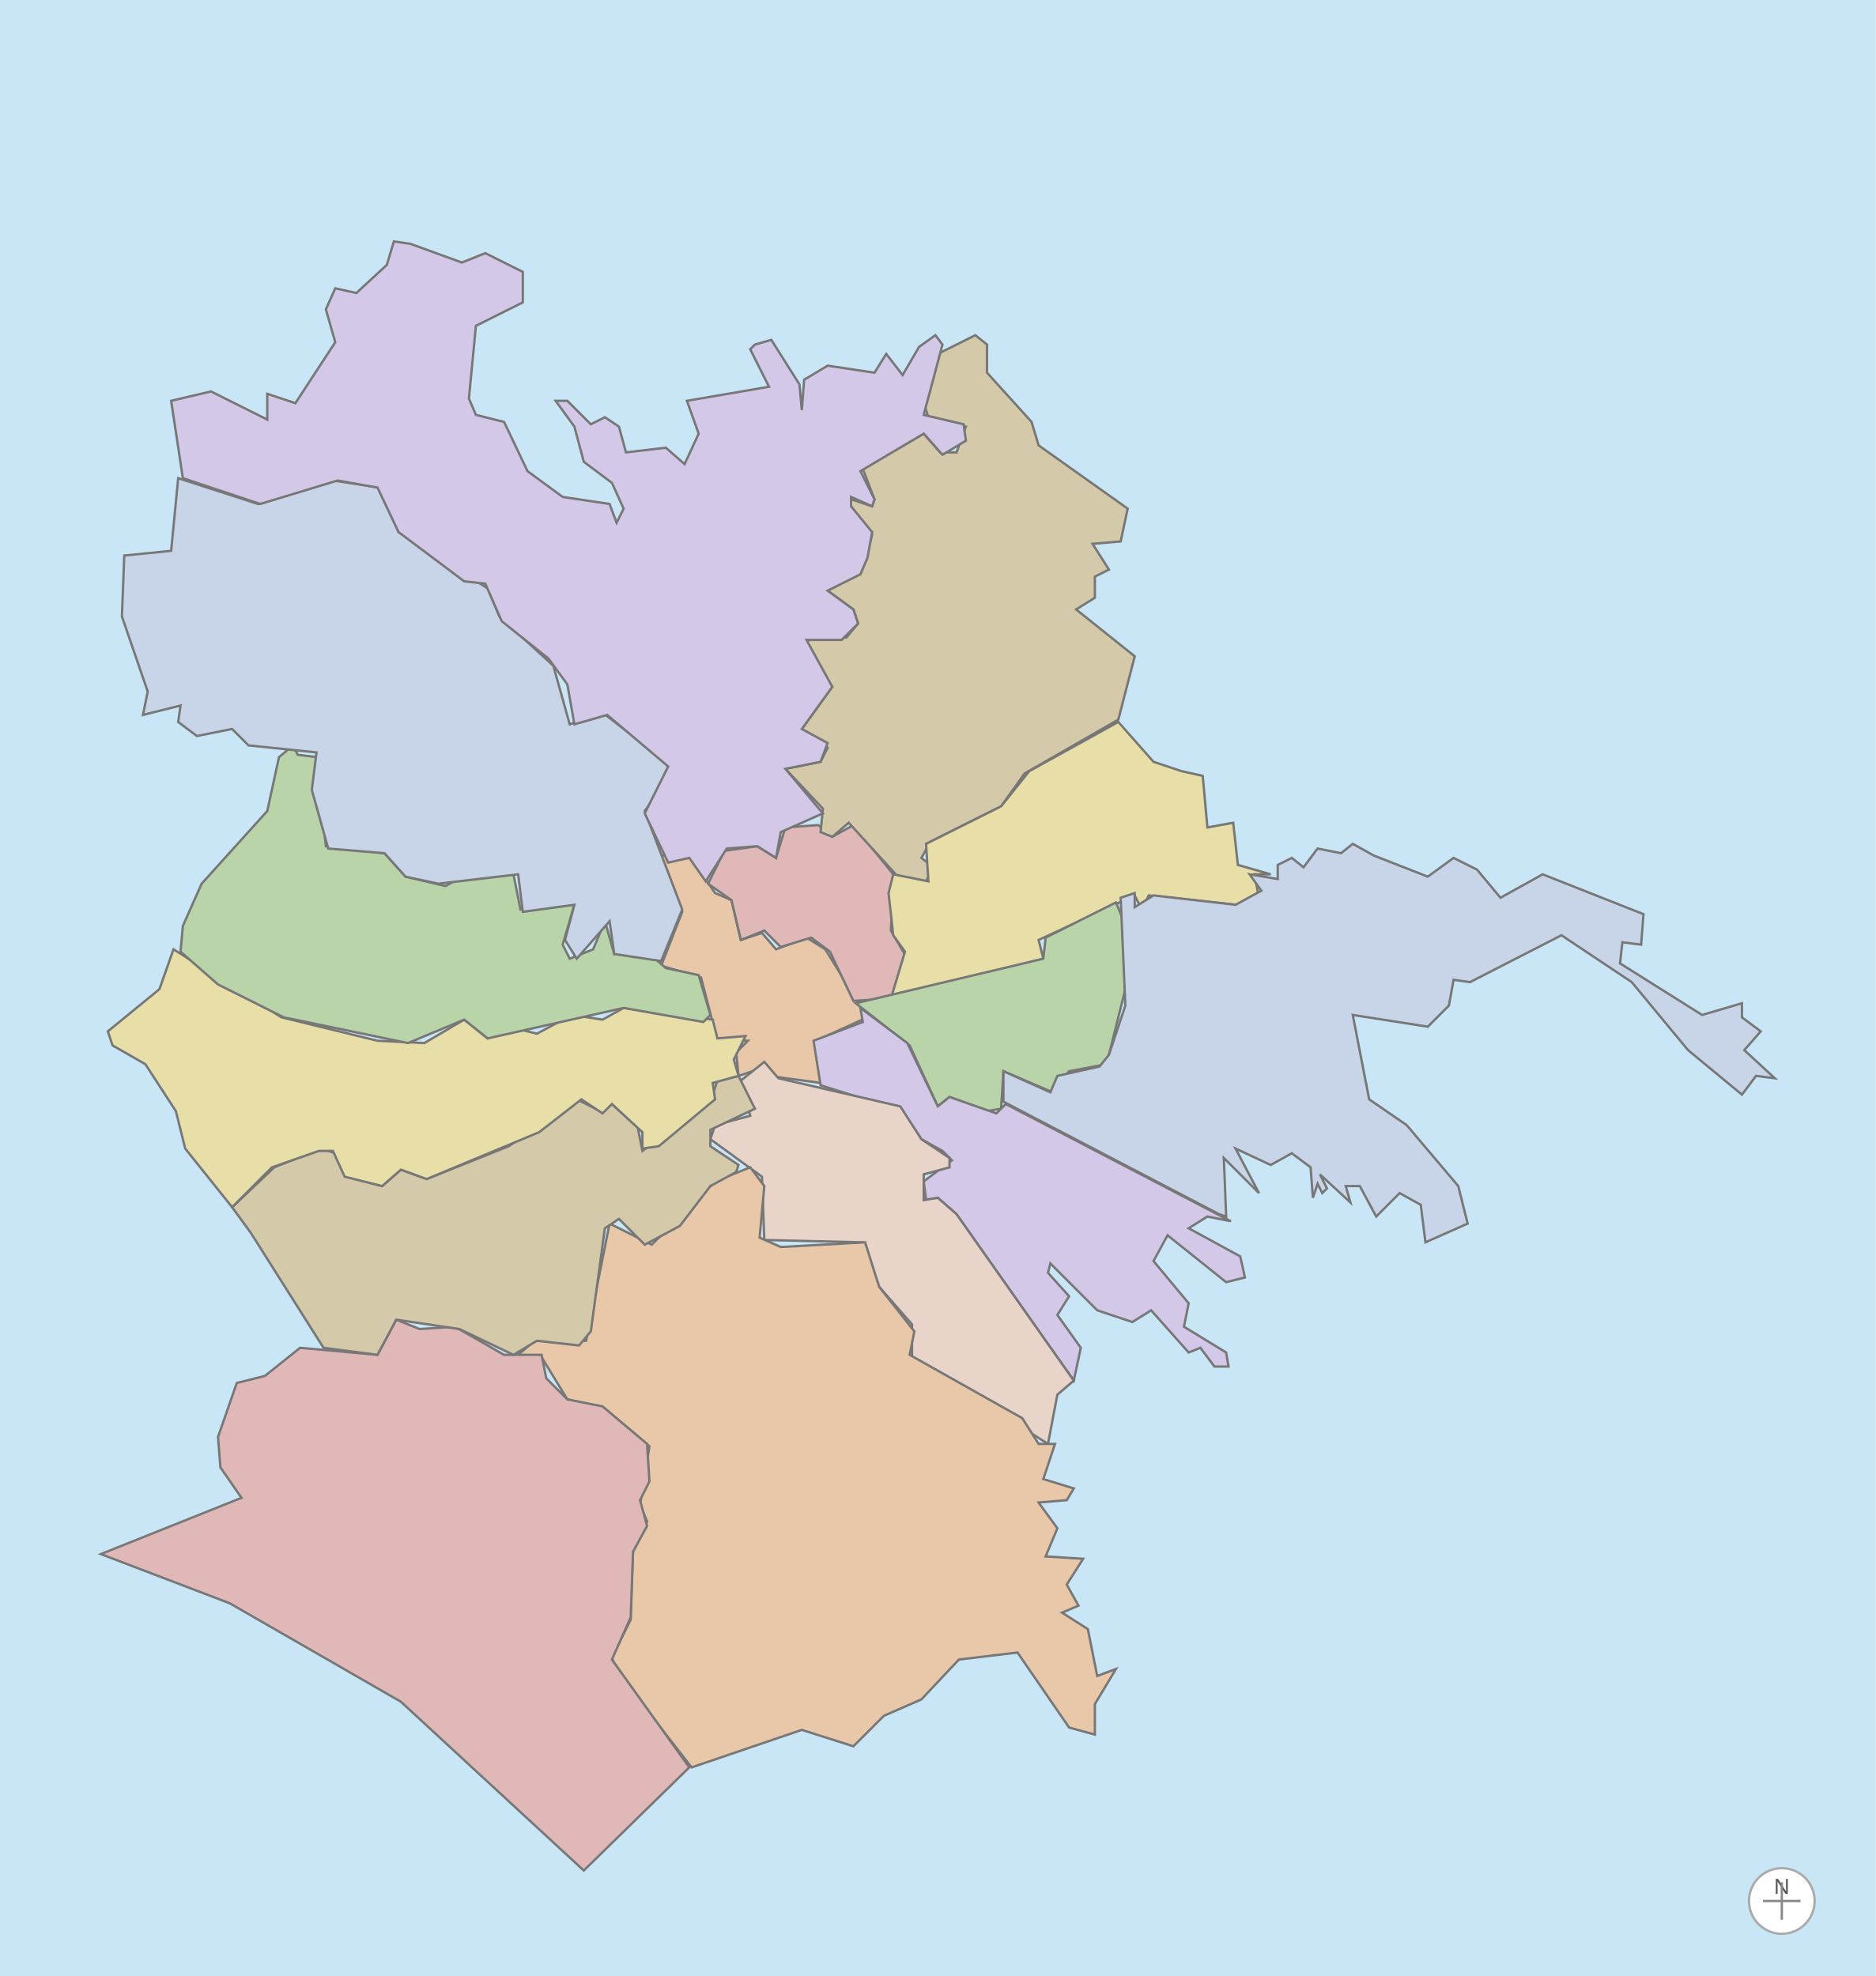
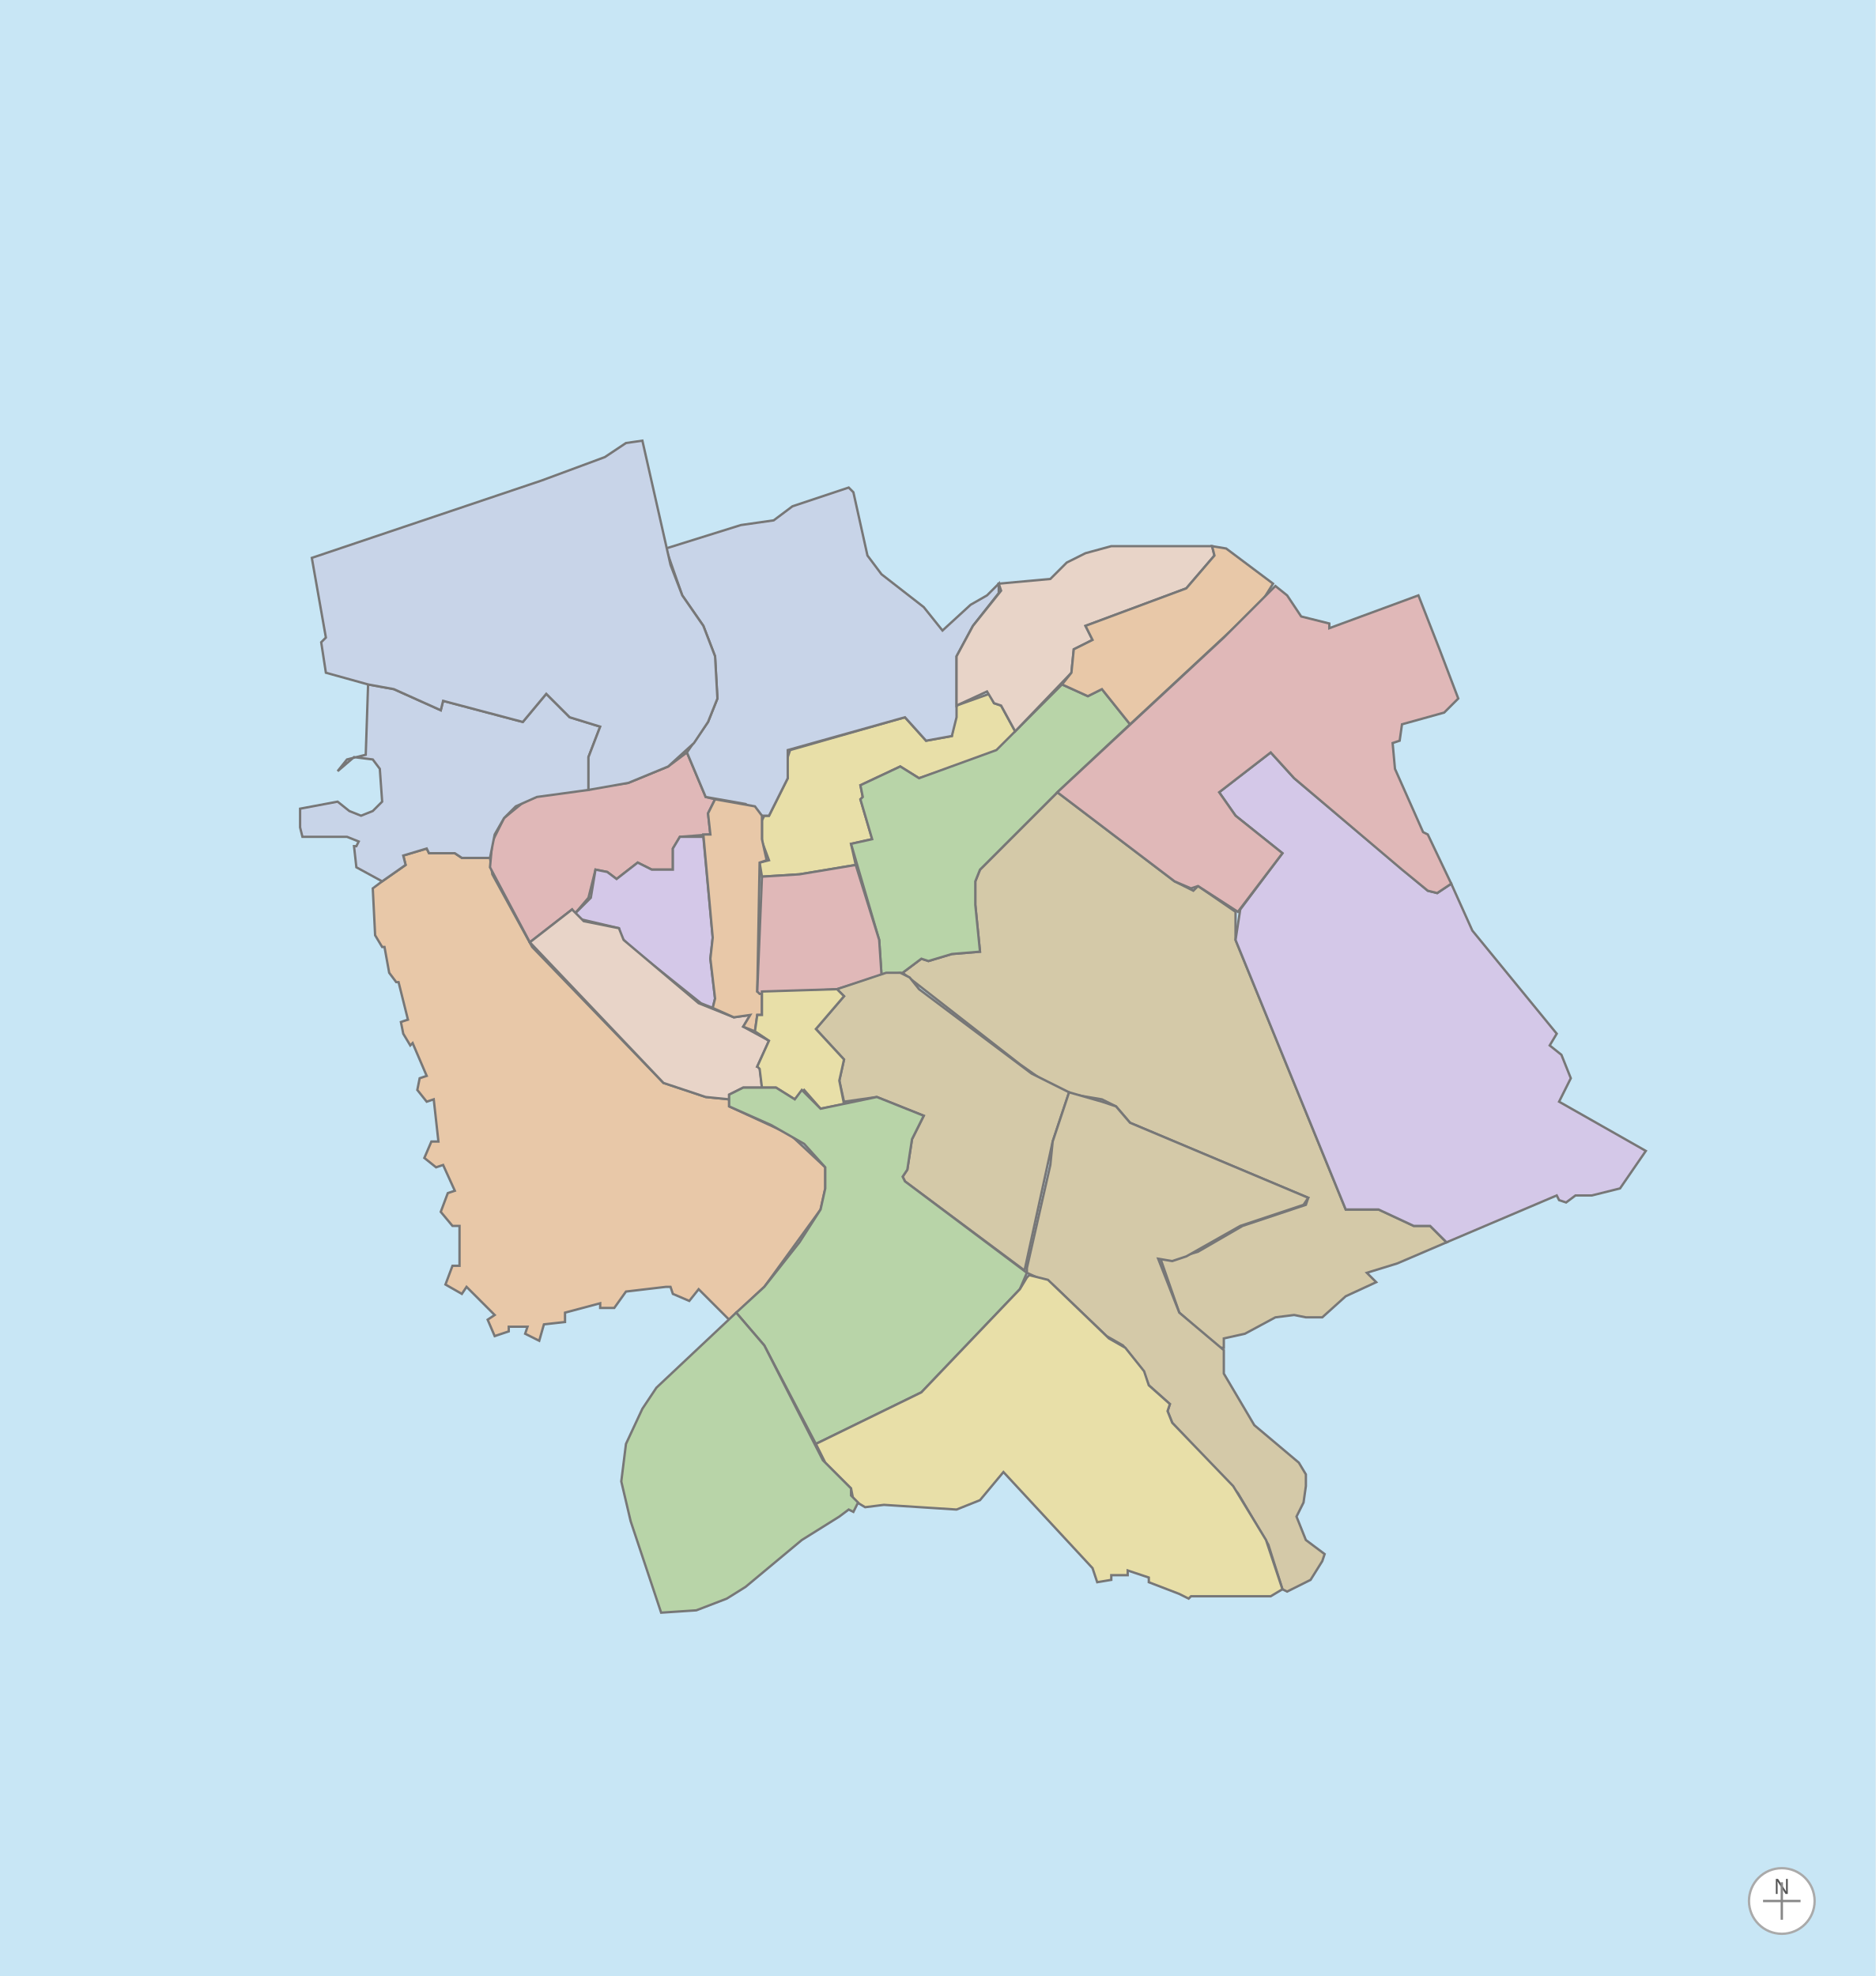
<svg xmlns="http://www.w3.org/2000/svg" viewBox="0 0 800 843">
  <rect width="800" height="843" fill="#c8e6f5" />
-   <path id="i" d="M 284,365 L 294,365 L 305,381 L 312,384 L 316,401 L 325,398 L 331,405 L 344,400 L 352,405 L 370,434 L 348,444 L 350,462 L 328,459 L 327,455 L 315,459 L 314,449 L 319,444 L 306,444 L 299,417 L 282,412 L 291,389 L 279,365 L 284,365 Z" fill="#e8c8a8" stroke="#777" stroke-width="1" />
-   <path id="ii" d="M 349,352 L 355,357 L 364,352 L 381,373 L 380,397 L 387,409 L 380,426 L 364,427 L 354,406 L 346,400 L 333,404 L 326,397 L 316,401 L 312,384 L 302,377 L 309,363 L 323,361 L 331,366 L 335,353 L 349,352 Z" fill="#e0b8b8" stroke="#777" stroke-width="1" />
-   <path id="iii" d="M 421,147 L 421,159 L 440,180 L 443,190 L 481,217 L 478,231 L 466,232 L 473,243 L 467,246 L 467,255 L 459,260 L 484,280 L 477,307 L 437,330 L 427,344 L 397,359 L 393,366 L 398,370 L 395,376 L 383,374 L 362,351 L 355,357 L 350,355 L 351,345 L 335,328 L 350,325 L 353,319 L 342,311 L 355,293 L 343,275 L 347,271 L 361,272 L 366,266 L 364,260 L 353,252 L 367,244 L 370,236 L 372,228 L 363,216 L 363,213 L 372,216 L 373,213 L 368,200 L 394,185 L 401,193 L 408,193 L 412,182 L 396,178 L 394,172 L 400,151 L 416,143 L 421,147 Z" fill="#d4c9a8" stroke="#777" stroke-width="1" />
-   <path id="iv" d="M 504,329 L 513,331 L 515,353 L 526,351 L 528,369 L 542,373 L 535,373 L 537,383 L 527,386 L 490,382 L 487,388 L 484,382 L 443,401 L 445,409 L 380,426 L 386,406 L 381,399 L 379,381 L 381,373 L 396,376 L 395,360 L 427,344 L 439,329 L 477,308 L 492,325 L 504,329 Z" fill="#e8dfa8" stroke="#777" stroke-width="1" />
-   <path id="v" d="M 481,418 L 472,454 L 456,457 L 449,466 L 428,457 L 427,473 L 421,474 L 405,468 L 400,472 L 388,446 L 365,428 L 445,409 L 446,400 L 476,385 L 481,397 L 481,418 Z" fill="#b8d4a8" stroke="#777" stroke-width="1" />
-   <path id="vi" d="M 586,365 L 609,374 L 620,366 L 630,371 L 640,383 L 658,373 L 701,390 L 700,403 L 692,402 L 691,411 L 726,433 L 743,428 L 743,434 L 751,440 L 744,448 L 757,460 L 749,459 L 743,467 L 720,448 L 696,419 L 666,399 L 627,419 L 620,418 L 618,429 L 609,438 L 577,433 L 584,469 L 600,480 L 622,506 L 626,522 L 608,530 L 606,514 L 597,509 L 587,519 L 580,506 L 574,506 L 576,513 L 563,501 L 566,507 L 564,509 L 562,505 L 560,511 L 559,498 L 551,492 L 542,497 L 527,490 L 537,509 L 522,494 L 523,519 L 520,518 L 428,470 L 428,457 L 448,466 L 451,459 L 469,455 L 473,450 L 480,429 L 478,383 L 484,381 L 484,387 L 492,382 L 527,386 L 538,380 L 533,373 L 545,375 L 545,369 L 551,366 L 556,370 L 562,362 L 572,364 L 577,360 L 586,365 Z" fill="#c8d4e8" stroke="#777" stroke-width="1" />
-   <path id="vii" d="M 367,430 L 387,445 L 400,472 L 405,468 L 425,475 L 429,471 L 525,521 L 515,519 L 507,524 L 529,536 L 531,545 L 523,547 L 498,527 L 492,538 L 507,556 L 505,566 L 523,577 L 524,583 L 518,583 L 512,575 L 507,577 L 491,559 L 483,564 L 468,559 L 448,539 L 447,543 L 456,553 L 451,561 L 461,575 L 458,589 L 408,518 L 400,511 L 395,512 L 394,504 L 406,495 L 402,491 L 393,486 L 385,474 L 350,463 L 347,444 L 368,436 L 367,430 Z" fill="#d4c8e8" stroke="#777" stroke-width="1" />
-   <path id="viii" d="M 326,453 L 332,460 L 384,472 L 393,486 L 405,494 L 405,498 L 394,501 L 394,512 L 400,511 L 408,518 L 458,589 L 451,595 L 447,616 L 389,579 L 389,565 L 375,549 L 368,530 L 326,529 L 325,502 L 303,486 L 305,480 L 320,476 L 316,461 L 326,453 Z" fill="#e8d4c8" stroke="#777" stroke-width="1" />
-   <path id="ix" d="M 320,498 L 326,506 L 324,528 L 333,532 L 369,530 L 375,549 L 390,568 L 388,578 L 436,605 L 443,616 L 450,616 L 445,631 L 458,635 L 455,640 L 443,641 L 451,652 L 446,664 L 462,665 L 455,676 L 460,685 L 453,688 L 464,695 L 468,715 L 476,712 L 467,727 L 467,740 L 456,737 L 434,705 L 409,708 L 393,725 L 377,732 L 364,745 L 342,738 L 295,754 L 263,713 L 261,707 L 269,691 L 270,662 L 276,649 L 273,642 L 277,617 L 258,601 L 242,597 L 231,579 L 221,578 L 228,572 L 250,572 L 260,522 L 278,531 L 305,504 L 320,498 Z" fill="#e8c8a8" stroke="#777" stroke-width="1" />
-   <path id="x" d="M 179,567 L 194,566 L 215,578 L 231,578 L 233,588 L 242,597 L 257,600 L 276,616 L 277,632 L 273,640 L 276,651 L 270,662 L 269,690 L 261,708 L 294,754 L 249,798 L 171,726 L 98,684 L 43,663 L 103,639 L 94,626 L 93,613 L 101,590 L 113,587 L 128,575 L 161,578 L 169,563 L 179,567 Z" fill="#e0b8b8" stroke="#777" stroke-width="1" />
-   <path id="xi" d="M 107,526 L 99,515 L 117,498 L 137,490 L 143,492 L 148,502 L 163,506 L 171,499 L 182,503 L 217,489 L 246,469 L 256,474 L 260,470 L 272,481 L 274,491 L 303,470 L 306,461 L 315,459 L 322,473 L 303,482 L 303,489 L 315,497 L 314,500 L 303,506 L 290,523 L 275,531 L 264,520 L 258,524 L 252,568 L 247,574 L 229,572 L 219,578 L 196,567 L 169,563 L 161,578 L 138,575 L 107,526 Z" fill="#d4c9a8" stroke="#777" stroke-width="1" />
-   <path id="xii" d="M 62,454 L 48,446 L 46,440 L 68,422 L 74,405 L 120,434 L 161,444 L 181,445 L 198,435 L 208,443 L 217,438 L 229,441 L 244,433 L 257,435 L 266,430 L 304,435 L 306,443 L 318,442 L 313,452 L 315,459 L 304,462 L 305,469 L 281,489 L 274,490 L 274,483 L 261,471 L 257,475 L 248,469 L 230,483 L 182,503 L 171,499 L 163,506 L 147,502 L 142,491 L 136,491 L 116,498 L 99,515 L 79,490 L 75,474 L 62,454 Z" fill="#e8dfa8" stroke="#777" stroke-width="1" />
-   <path id="xiii" d="M 127,322 L 135,323 L 139,361 L 164,364 L 173,374 L 190,378 L 199,373 L 219,373 L 222,388 L 245,386 L 240,403 L 243,409 L 253,405 L 258,393 L 262,407 L 276,406 L 284,413 L 298,416 L 303,433 L 300,436 L 266,430 L 208,443 L 198,435 L 174,445 L 121,434 L 93,420 L 77,406 L 78,395 L 86,377 L 114,346 L 119,323 L 125,318 L 127,322 Z" fill="#b8d4a8" stroke="#777" stroke-width="1" />
-   <path id="xiv" d="M 110,215 L 142,205 L 162,208 L 170,227 L 208,251 L 213,263 L 236,284 L 243,309 L 257,304 L 288,328 L 275,346 L 291,388 L 282,410 L 262,407 L 260,393 L 246,409 L 241,401 L 245,386 L 223,389 L 221,373 L 187,377 L 173,374 L 164,364 L 140,362 L 133,337 L 135,321 L 106,318 L 99,311 L 84,314 L 76,308 L 77,301 L 61,305 L 63,295 L 52,263 L 53,237 L 73,235 L 76,204 L 110,215 Z" fill="#c8d4e8" stroke="#777" stroke-width="1" />
-   <path id="xv" d="M 175,104 L 197,112 L 207,108 L 223,116 L 223,129 L 203,139 L 200,170 L 203,177 L 215,180 L 225,201 L 240,212 L 260,215 L 263,223 L 266,217 L 261,206 L 249,197 L 245,182 L 237,171 L 242,171 L 252,181 L 258,178 L 264,182 L 267,193 L 284,191 L 292,198 L 298,185 L 293,171 L 328,165 L 320,149 L 322,147 L 329,145 L 341,164 L 342,175 L 343,162 L 353,156 L 373,159 L 378,151 L 385,160 L 392,148 L 399,143 L 402,147 L 394,177 L 411,181 L 412,188 L 402,194 L 394,185 L 367,201 L 373,213 L 372,216 L 363,212 L 363,216 L 372,227 L 370,238 L 367,245 L 353,252 L 364,260 L 366,266 L 359,273 L 344,273 L 355,293 L 342,311 L 353,317 L 350,325 L 335,328 L 351,347 L 333,355 L 331,366 L 323,361 L 310,362 L 301,376 L 294,366 L 285,368 L 275,347 L 285,327 L 259,305 L 245,309 L 242,292 L 234,281 L 214,265 L 207,249 L 198,248 L 170,227 L 161,208 L 144,205 L 111,215 L 78,204 L 73,171 L 90,167 L 114,179 L 114,168 L 126,172 L 143,146 L 139,132 L 143,123 L 152,125 L 165,113 L 168,103 L 175,104 Z" fill="#d4c8e8" stroke="#777" stroke-width="1" />
+   <path id="trastevere" d="M 163,376 L 173,369 L 172,365 L 182,362 L 183,364 L 194,364 L 197,366 L 209,366 L 210,373 L 227,404 L 283,462 L 301,468 L 311,469 L 311,472 L 337,484 L 352,498 L 352,507 L 350,516 L 326,549 L 311,563 L 298,550 L 294,555 L 287,552 L 286,549 L 284,549 L 267,551 L 262,558 L 256,558 L 256,556 L 241,560 L 241,564 L 232,565 L 230,572 L 224,569 L 225,566 L 217,566 L 217,568 L 211,570 L 208,563 L 211,561 L 199,549 L 197,552 L 190,548 L 193,540 L 196,540 L 196,523 L 193,523 L 188,517 L 191,509 L 194,508 L 189,497 L 186,498 L 181,494 L 184,487 L 187,487 L 185,469 L 182,470 L 178,465 L 179,460 L 182,459 L 176,445 L 175,446 L 172,441 L 171,436 L 174,435 L 170,419 L 169,419 L 166,415 L 164,404 L 163,404 L 160,399 L 159,379 L 163,376 Z" fill="#e8c8a8" stroke="#777" stroke-width="1" />
+   <path id="ponte" d="M 226,402 L 244,388 L 245,390 L 251,383 L 254,371 L 259,372 L 263,375 L 272,368 L 278,371 L 287,371 L 287,362 L 290,357 L 303,356 L 302,347 L 305,341 L 301,340 L 293,321 L 285,327 L 268,334 L 226,340 L 215,349 L 210,359 L 209,370 L 226,402 Z" fill="#e0b8b8" stroke="#777" stroke-width="1" />
+   <path id="monti" d="M 435,454 L 452,466 L 470,469 L 476,472 L 482,479 L 558,511 L 557,514 L 530,523 L 511,534 L 501,537 L 495,537 L 503,560 L 520,575 L 522,575 L 522,571 L 531,569 L 544,562 L 552,561 L 557,562 L 564,562 L 574,553 L 587,547 L 583,543 L 596,539 L 617,530 L 610,523 L 603,523 L 588,516 L 574,516 L 527,401 L 527,389 L 511,378 L 509,380 L 501,376 L 451,338 L 418,371 L 416,376 L 416,386 L 418,406 L 406,407 L 396,410 L 393,409 L 385,415 L 435,454 Z" fill="#d4c9a8" stroke="#777" stroke-width="1" />
+   <path id="colonna" d="M 325,374 L 341,373 L 365,369 L 363,360 L 372,358 L 367,341 L 368,340 L 367,335 L 384,327 L 392,332 L 427,320 L 433,312 L 427,301 L 424,300 L 422,296 L 408,301 L 406,314 L 395,316 L 386,306 L 337,320 L 335,326 L 336,332 L 328,348 L 326,348 L 325,350 L 325,359 L 328,367 L 324,368 L 325,374 Z" fill="#e8dfa8" stroke="#777" stroke-width="1" />
+   <path id="trevi" d="M 451,338 L 418,371 L 416,376 L 416,386 L 418,406 L 406,407 L 396,410 L 393,409 L 385,415 L 376,416 L 375,401 L 363,360 L 372,358 L 367,341 L 368,340 L 367,335 L 384,327 L 392,332 L 425,320 L 453,292 L 464,297 L 470,294 L 482,309 L 451,338 Z" fill="#b8d4a8" stroke="#777" stroke-width="1" />
+   <path id="campo-marzio" d="M 325,348 L 328,348 L 336,332 L 336,320 L 386,306 L 395,316 L 406,314 L 408,306 L 408,280 L 415,267 L 426,253 L 426,249 L 421,254 L 414,258 L 402,269 L 394,259 L 376,245 L 370,237 L 364,210 L 362,208 L 338,216 L 330,222 L 316,224 L 284,234 L 291,254 L 300,267 L 305,280 L 306,298 L 302,308 L 293,321 L 301,340 L 318,343 L 325,348 Z" fill="#c8d4e8" stroke="#777" stroke-width="1" />
+   <path id="parione" d="M 252,383 L 254,371 L 259,372 L 263,375 L 272,368 L 278,371 L 287,371 L 287,362 L 290,357 L 300,357 L 304,400 L 303,409 L 305,426 L 304,430 L 299,428 L 269,404 L 265,400 L 264,396 L 247,392 L 245,390 L 252,383 Z" fill="#d4c8e8" stroke="#777" stroke-width="1" />
+   <path id="regola" d="M 226,402 L 244,388 L 249,393 L 264,396 L 266,401 L 298,428 L 313,434 L 320,433 L 317,438 L 328,444 L 323,455 L 324,455 L 325,464 L 317,464 L 311,467 L 311,469 L 301,468 L 283,462 L 226,402 Z" fill="#e8d4c8" stroke="#777" stroke-width="1" />
+   <path id="sant'eustachio" d="M 305,341 L 302,347 L 303,356 L 300,356 L 304,400 L 303,409 L 305,426 L 304,430 L 313,434 L 320,433 L 317,438 L 322,440 L 323,433 L 325,433 L 325,424 L 323,423 L 324,368 L 327,367 L 325,358 L 325,348 L 322,344 L 305,341 Z" fill="#e8c8a8" stroke="#777" stroke-width="1" />
+   <path id="pigna" d="M 365,369 L 375,401 L 376,416 L 357,422 L 324,424 L 323,423 L 325,374 L 341,373 L 365,369 Z" fill="#e0b8b8" stroke="#777" stroke-width="1" />
+   <path id="campitelli" d="M 449,487 L 456,466 L 440,458 L 392,422 L 388,417 L 384,415 L 378,415 L 357,422 L 360,425 L 348,439 L 360,452 L 358,461 L 360,470 L 374,468 L 394,476 L 389,486 L 387,499 L 385,502 L 386,504 L 437,542 L 449,487 Z" fill="#d4c9a8" stroke="#777" stroke-width="1" />
+   <path id="sant'angelo" d="M 325,424 L 325,423 L 357,422 L 360,425 L 348,439 L 360,452 L 358,461 L 360,471 L 350,473 L 343,465 L 339,469 L 331,464 L 325,464 L 324,456 L 323,455 L 328,444 L 322,440 L 323,433 L 325,433 L 325,424 Z" fill="#e8dfa8" stroke="#777" stroke-width="1" />
+   <path id="ripa" d="M 325,464 L 331,464 L 339,469 L 342,465 L 343,466 L 350,473 L 374,468 L 394,476 L 389,486 L 387,499 L 385,502 L 386,504 L 438,543 L 435,550 L 393,594 L 348,616 L 326,574 L 314,560 L 326,549 L 341,530 L 350,516 L 352,507 L 352,498 L 343,488 L 329,480 L 311,472 L 311,467 L 317,464 L 325,464 Z" fill="#b8d4a8" stroke="#777" stroke-width="1" />
+   <path id="borgo" d="M 251,337 L 251,323 L 256,310 L 243,306 L 233,296 L 223,308 L 189,299 L 188,303 L 168,294 L 157,292 L 156,322 L 148,324 L 144,329 L 151,323 L 159,324 L 162,328 L 163,342 L 159,346 L 154,348 L 149,346 L 144,342 L 128,345 L 128,353 L 129,357 L 148,357 L 153,359 L 152,361 L 151,361 L 152,370 L 163,376 L 173,369 L 172,365 L 182,362 L 183,364 L 194,364 L 197,366 L 209,366 L 211,356 L 215,349 L 220,344 L 229,340 L 251,337 Z" fill="#c8d4e8" stroke="#777" stroke-width="1" />
+   <path id="esquilino" d="M 702,491 L 691,507 L 679,510 L 672,510 L 668,513 L 665,512 L 664,510 L 617,530 L 610,523 L 603,523 L 588,516 L 574,516 L 527,401 L 529,388 L 547,364 L 527,348 L 520,338 L 542,321 L 552,332 L 609,380 L 613,381 L 619,377 L 628,397 L 664,441 L 661,446 L 666,450 L 670,460 L 665,470 L 702,491 Z" fill="#d4c8e8" stroke="#777" stroke-width="1" />
+   <path id="ludovisi" d="M 426,249 L 427,252 L 415,267 L 408,280 L 408,301 L 421,295 L 424,300 L 427,301 L 433,312 L 457,287 L 458,277 L 466,273 L 463,267 L 506,251 L 518,237 L 517,233 L 474,233 L 463,236 L 455,240 L 448,247 L 426,249 Z" fill="#e8d4c8" stroke="#777" stroke-width="1" />
+   <path id="sallustiano" d="M 482,309 L 470,294 L 464,297 L 453,292 L 457,287 L 458,277 L 466,273 L 463,267 L 506,251 L 518,237 L 517,233 L 523,234 L 543,249 L 538,257 L 482,309 Z" fill="#e8c8a8" stroke="#777" stroke-width="1" />
+   <path id="castro-pretorio" d="M 614,277 L 605,254 L 567,268 L 567,266 L 555,263 L 549,254 L 544,250 L 522,272 L 451,338 L 501,376 L 508,379 L 511,378 L 528,389 L 547,364 L 527,348 L 520,338 L 542,321 L 552,332 L 598,371 L 609,380 L 613,381 L 619,377 L 609,356 L 607,355 L 595,328 L 594,317 L 597,316 L 598,309 L 616,304 L 622,298 L 614,277 Z" fill="#e0b8b8" stroke="#777" stroke-width="1" />
+   <path id="celio" d="M 565,663 L 557,657 L 553,647 L 556,641 L 557,634 L 557,629 L 554,624 L 535,608 L 522,586 L 522,576 L 503,560 L 494,537 L 500,538 L 506,536 L 529,523 L 556,514 L 558,511 L 482,479 L 476,472 L 470,470 L 456,466 L 449,487 L 448,497 L 438,541 L 438,543 L 449,548 L 472,570 L 479,574 L 487,584 L 490,591 L 499,599 L 498,602 L 500,607 L 528,637 L 541,659 L 547,678 L 549,679 L 559,674 L 564,666 L 565,663 Z" fill="#d4c9a8" stroke="#777" stroke-width="1" />
+   <path id="san-saba" d="M 503,680 L 507,682 L 508,681 L 542,681 L 547,678 L 540,657 L 526,634 L 500,607 L 498,602 L 499,599 L 490,591 L 488,585 L 480,575 L 473,571 L 447,546 L 439,544 L 438,545 L 435,550 L 393,594 L 348,616 L 352,624 L 363,635 L 364,640 L 369,643 L 377,642 L 408,644 L 418,640 L 428,628 L 466,669 L 468,675 L 474,674 L 474,672 L 481,672 L 481,670 L 490,673 L 490,675 L 503,680 Z" fill="#e8dfa8" stroke="#777" stroke-width="1" />
+   <path id="testaccio" d="M 358,647 L 342,657 L 318,677 L 310,682 L 297,687 L 282,688 L 269,649 L 265,632 L 267,616 L 274,601 L 280,592 L 314,560 L 326,574 L 351,623 L 363,635 L 363,638 L 366,641 L 364,645 L 362,644 L 358,647 Z" fill="#b8d4a8" stroke="#777" stroke-width="1" />
+   <path id="prati" d="M 251,337 L 251,323 L 256,310 L 243,306 L 233,296 L 223,308 L 189,299 L 188,303 L 168,294 L 157,292 L 139,287 L 137,274 L 139,272 L 133,238 L 231,205 L 258,195 L 267,189 L 274,188 L 286,241 L 291,254 L 300,267 L 305,280 L 306,298 L 302,308 L 296,317 L 285,327 L 268,334 L 251,337 Z" fill="#c8d4e8" stroke="#777" stroke-width="1" />
  <g transform="translate(760,811)">
    <circle r="14" fill="white" stroke="#aaa" stroke-width="1" />
    <text x="0" y="-3" font-family="sans-serif" font-size="9" fill="#555" text-anchor="middle">N</text>
    <line x1="0" y1="-8" x2="0" y2="8" stroke="#888" stroke-width="1" />
    <line x1="-8" y1="0" x2="8" y2="0" stroke="#888" stroke-width="1" />
  </g>
</svg>
